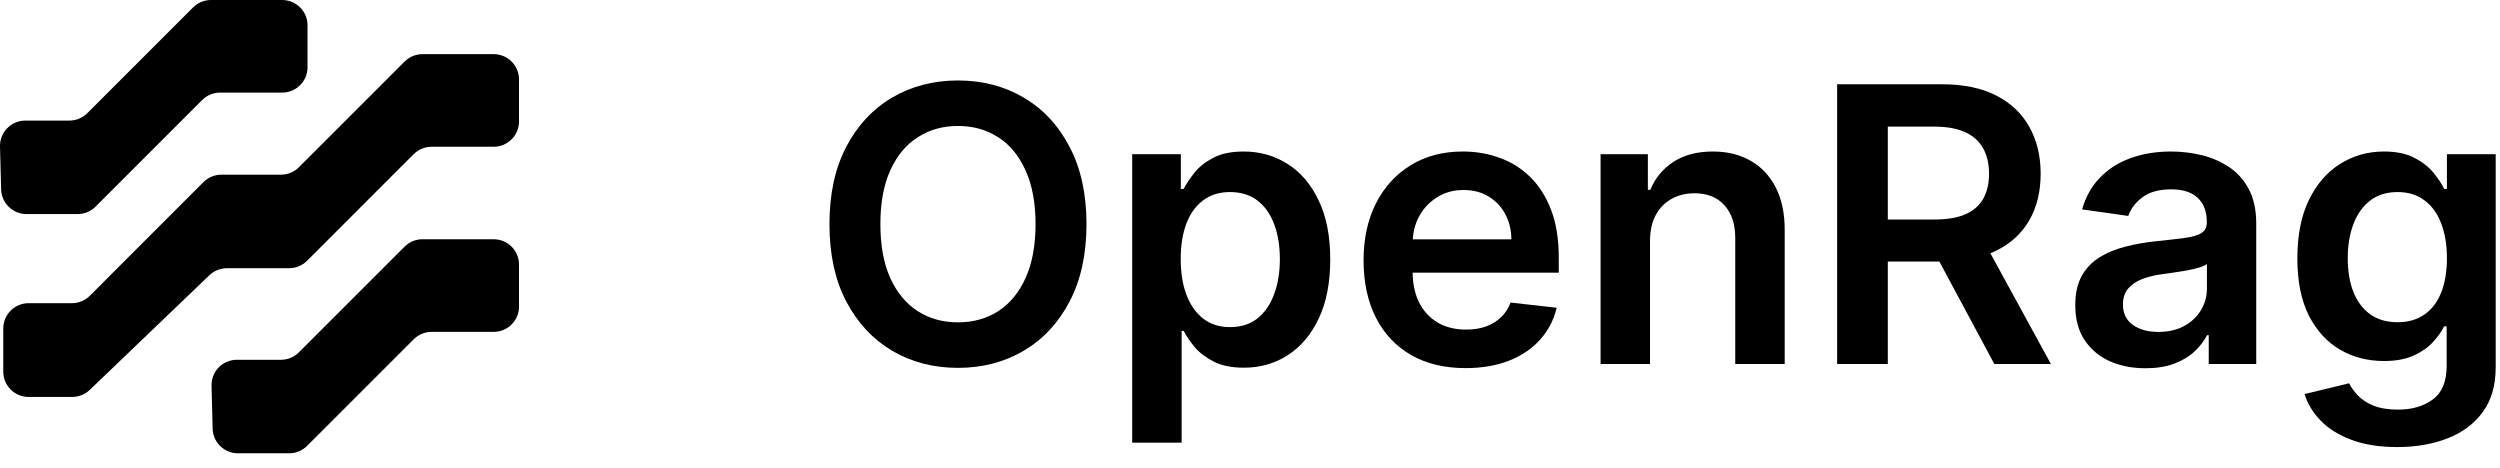
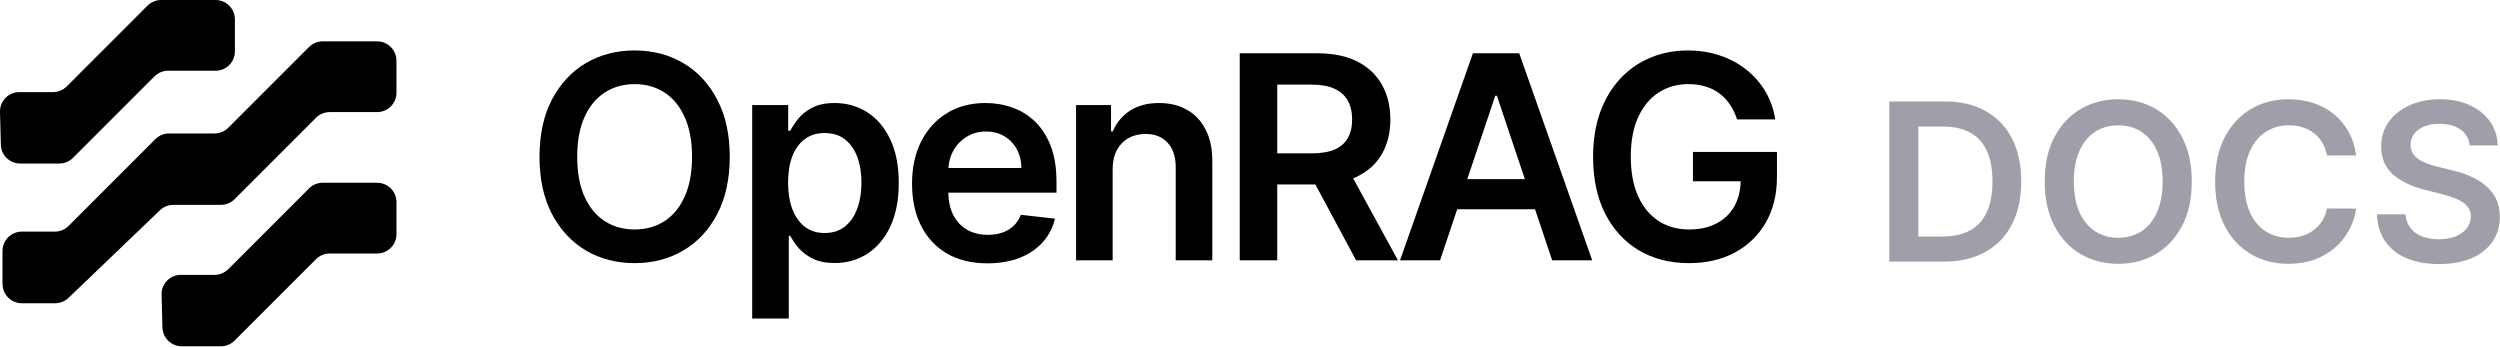
- <svg xmlns="http://www.w3.org/2000/svg" width="91" height="17" viewBox="0 0 91 17" fill="none">
-   <path d="M15.378 8.709H17.971C18.48 8.709 18.892 9.121 18.892 9.63V11.159C18.892 11.668 18.48 12.08 17.971 12.08H15.709C15.465 12.08 15.232 12.177 15.059 12.35L11.178 16.23C11.005 16.402 10.771 16.5 10.527 16.5H8.66C8.42 16.5 8.19 16.406 8.018 16.238C7.846 16.071 7.746 15.843 7.74 15.602L7.7 14.041C7.696 13.918 7.718 13.796 7.763 13.682C7.808 13.567 7.874 13.462 7.96 13.374C8.046 13.286 8.15 13.217 8.263 13.169C8.376 13.121 8.498 13.096 8.62 13.096H10.226C10.471 13.096 10.705 13 10.877 12.827L14.726 8.979C14.899 8.806 15.133 8.708 15.377 8.708L15.378 8.709Z" fill="#000000" />
-   <path fill-rule="evenodd" clip-rule="evenodd" d="M86.776 5.515C87.223 5.515 87.591 5.591 87.879 5.743C88.171 5.892 88.403 6.073 88.576 6.285C88.748 6.494 88.879 6.691 88.968 6.876H89.068V5.613H90.843V13.374C90.843 14.027 90.687 14.568 90.375 14.995C90.064 15.422 89.638 15.742 89.098 15.954C88.558 16.166 87.944 16.273 87.258 16.273C86.612 16.273 86.057 16.184 85.593 16.009C85.129 15.836 84.756 15.605 84.474 15.313C84.192 15.022 83.996 14.698 83.887 14.344L85.508 13.951C85.581 14.1 85.687 14.248 85.826 14.394C85.966 14.543 86.153 14.666 86.388 14.762C86.627 14.861 86.927 14.91 87.288 14.91C87.799 14.91 88.221 14.787 88.556 14.538C88.891 14.293 89.058 13.888 89.058 13.324V11.878H88.968C88.875 12.063 88.74 12.254 88.561 12.449C88.385 12.645 88.151 12.809 87.86 12.941C87.571 13.074 87.208 13.141 86.771 13.141C86.184 13.141 85.652 13.003 85.175 12.727C84.701 12.449 84.323 12.035 84.041 11.485C83.763 10.932 83.624 10.239 83.624 9.407C83.624 8.569 83.763 7.861 84.041 7.284C84.323 6.704 84.703 6.265 85.18 5.967C85.657 5.665 86.189 5.515 86.776 5.515ZM87.273 6.991C86.872 6.991 86.537 7.095 86.269 7.304C86 7.513 85.798 7.8 85.662 8.164C85.526 8.525 85.458 8.937 85.458 9.397C85.458 9.865 85.527 10.274 85.662 10.625C85.802 10.973 86.005 11.245 86.274 11.44C86.546 11.633 86.879 11.729 87.273 11.729C87.654 11.729 87.979 11.636 88.247 11.45C88.516 11.265 88.719 10.997 88.859 10.649C88.998 10.302 89.068 9.884 89.068 9.397C89.068 8.917 88.998 8.495 88.859 8.134C88.723 7.773 88.521 7.493 88.252 7.294C87.987 7.092 87.66 6.991 87.273 6.991Z" fill="#000000" />
-   <path fill-rule="evenodd" clip-rule="evenodd" d="M45.269 5.515C45.859 5.515 46.392 5.665 46.865 5.967C47.343 6.265 47.72 6.708 47.998 7.294C48.28 7.877 48.421 8.593 48.421 9.441C48.421 10.28 48.284 10.993 48.009 11.579C47.734 12.166 47.359 12.614 46.885 12.922C46.411 13.23 45.874 13.384 45.275 13.384C44.837 13.384 44.474 13.311 44.186 13.165C43.898 13.019 43.665 12.844 43.49 12.639C43.317 12.43 43.183 12.232 43.087 12.047H43.012V16.113H41.212V5.613H42.983V6.876H43.087C43.18 6.691 43.311 6.494 43.48 6.285C43.649 6.073 43.877 5.892 44.165 5.743C44.454 5.591 44.822 5.515 45.269 5.515ZM44.772 6.991C44.387 6.991 44.061 7.092 43.792 7.294C43.524 7.496 43.32 7.78 43.181 8.145C43.045 8.509 42.978 8.938 42.978 9.432C42.978 9.925 43.047 10.358 43.186 10.729C43.328 11.101 43.533 11.391 43.798 11.6C44.066 11.805 44.391 11.907 44.772 11.907C45.169 11.907 45.503 11.802 45.772 11.59C46.04 11.374 46.242 11.081 46.378 10.71C46.517 10.335 46.587 9.909 46.587 9.432C46.587 8.958 46.519 8.537 46.383 8.169C46.247 7.801 46.045 7.513 45.777 7.304C45.508 7.095 45.173 6.991 44.772 6.991Z" fill="#000000" />
-   <path d="M17.971 1.971C18.48 1.971 18.892 2.383 18.892 2.892V4.421C18.892 4.929 18.48 5.342 17.971 5.342H15.709C15.465 5.342 15.232 5.439 15.059 5.611L11.178 9.492C11.092 9.578 10.99 9.646 10.878 9.692C10.767 9.739 10.647 9.763 10.526 9.763H8.259C8.022 9.763 7.793 9.854 7.621 10.019L3.266 14.193C3.094 14.358 2.865 14.449 2.628 14.449H1.04C0.532 14.449 0.119 14.036 0.119 13.528V11.957C0.119 11.448 0.533 11.036 1.041 11.036H2.617C2.861 11.036 3.096 10.94 3.269 10.767L7.406 6.629C7.578 6.456 7.813 6.359 8.057 6.358H10.227C10.471 6.358 10.706 6.262 10.878 6.089L14.727 2.241C14.899 2.069 15.134 1.971 15.378 1.971H17.971Z" fill="#000000" />
-   <path fill-rule="evenodd" clip-rule="evenodd" d="M79.025 5.515C79.393 5.515 79.76 5.557 80.124 5.644C80.489 5.73 80.822 5.873 81.123 6.071C81.425 6.267 81.667 6.533 81.849 6.871C82.034 7.209 82.127 7.633 82.127 8.14V13.25H80.398V12.201H80.337C80.228 12.413 80.074 12.612 79.875 12.798C79.68 12.98 79.432 13.128 79.134 13.24C78.839 13.35 78.493 13.404 78.095 13.404C77.611 13.404 77.176 13.318 76.788 13.146C76.404 12.97 76.099 12.711 75.873 12.37C75.651 12.029 75.54 11.608 75.54 11.107C75.54 10.677 75.62 10.32 75.779 10.038C75.938 9.756 76.155 9.531 76.43 9.362C76.705 9.193 77.015 9.066 77.36 8.979C77.708 8.89 78.068 8.825 78.439 8.785C78.886 8.739 79.249 8.698 79.528 8.661C79.806 8.621 80.008 8.562 80.134 8.482C80.263 8.4 80.327 8.272 80.327 8.1V8.069C80.327 7.695 80.216 7.405 79.994 7.199C79.772 6.994 79.453 6.892 79.035 6.892C78.595 6.892 78.244 6.987 77.986 7.18C77.731 7.372 77.558 7.599 77.469 7.86L75.788 7.622C75.921 7.158 76.14 6.771 76.445 6.459C76.75 6.144 77.123 5.909 77.564 5.753C78.004 5.594 78.491 5.515 79.025 5.515ZM80.332 9.61C80.276 9.657 80.18 9.7 80.044 9.74C79.912 9.78 79.763 9.815 79.597 9.845C79.431 9.875 79.267 9.901 79.105 9.924C78.942 9.947 78.801 9.967 78.682 9.983C78.413 10.02 78.173 10.08 77.961 10.163C77.749 10.246 77.582 10.362 77.459 10.511C77.337 10.656 77.275 10.845 77.275 11.077C77.275 11.409 77.396 11.659 77.638 11.828C77.88 11.997 78.188 12.082 78.563 12.082C78.924 12.082 79.237 12.011 79.502 11.868C79.767 11.722 79.971 11.53 80.114 11.291C80.259 11.052 80.332 10.792 80.332 10.511V9.61Z" fill="#000000" />
-   <path fill-rule="evenodd" clip-rule="evenodd" d="M53.248 5.515C53.719 5.515 54.164 5.591 54.581 5.743C55.002 5.892 55.373 6.124 55.695 6.438C56.019 6.753 56.275 7.155 56.46 7.642C56.646 8.125 56.739 8.703 56.739 9.372V9.924H51.42C51.425 10.349 51.506 10.715 51.662 11.023C51.825 11.337 52.052 11.58 52.344 11.749C52.636 11.915 52.977 11.997 53.368 11.997C53.63 11.997 53.867 11.961 54.079 11.888C54.291 11.812 54.475 11.7 54.631 11.555C54.787 11.409 54.904 11.228 54.984 11.013L56.664 11.202C56.558 11.646 56.356 12.034 56.058 12.365C55.763 12.693 55.385 12.949 54.924 13.131C54.463 13.31 53.936 13.399 53.343 13.399C52.578 13.399 51.916 13.24 51.36 12.922C50.806 12.6 50.38 12.146 50.081 11.56C49.783 10.97 49.634 10.275 49.634 9.477C49.634 8.691 49.783 8.001 50.081 7.408C50.383 6.812 50.805 6.348 51.345 6.017C51.885 5.682 52.519 5.515 53.248 5.515ZM53.274 6.916C52.906 6.916 52.582 7.006 52.304 7.185C52.026 7.36 51.808 7.593 51.653 7.881C51.517 8.135 51.443 8.412 51.426 8.711H55.014C55.011 8.366 54.936 8.059 54.79 7.791C54.645 7.519 54.44 7.305 54.178 7.149C53.92 6.994 53.618 6.916 53.274 6.916Z" fill="#000000" />
-   <path fill-rule="evenodd" clip-rule="evenodd" d="M34.87 2.929C35.762 2.929 36.559 3.137 37.261 3.551C37.967 3.965 38.524 4.563 38.932 5.345C39.343 6.124 39.548 7.062 39.548 8.159C39.548 9.256 39.343 10.195 38.932 10.977C38.524 11.756 37.967 12.353 37.261 12.768C36.559 13.182 35.762 13.39 34.87 13.39C33.979 13.39 33.18 13.182 32.474 12.768C31.771 12.35 31.214 11.752 30.803 10.973C30.395 10.191 30.192 9.253 30.192 8.159C30.192 7.062 30.395 6.124 30.803 5.345C31.214 4.563 31.771 3.965 32.474 3.551C33.18 3.137 33.979 2.929 34.87 2.929ZM34.87 4.585C34.317 4.585 33.828 4.722 33.404 4.997C32.979 5.269 32.646 5.671 32.404 6.205C32.165 6.735 32.046 7.387 32.046 8.159C32.046 8.931 32.165 9.585 32.404 10.118C32.646 10.648 32.979 11.051 33.404 11.326C33.828 11.598 34.317 11.733 34.87 11.733C35.424 11.733 35.912 11.598 36.336 11.326C36.761 11.051 37.093 10.648 37.331 10.118C37.573 9.585 37.694 8.931 37.694 8.159C37.694 7.387 37.573 6.735 37.331 6.205C37.093 5.671 36.761 5.269 36.336 4.997C35.912 4.722 35.424 4.585 34.87 4.585Z" fill="#000000" />
-   <path d="M62.348 5.515C62.875 5.515 63.334 5.627 63.725 5.853C64.119 6.078 64.424 6.404 64.64 6.832C64.859 7.26 64.966 7.778 64.963 8.388V13.25H63.163V8.666C63.163 8.156 63.031 7.756 62.766 7.468C62.504 7.179 62.141 7.035 61.677 7.035C61.362 7.035 61.081 7.105 60.836 7.244C60.594 7.38 60.404 7.577 60.265 7.836C60.129 8.094 60.061 8.408 60.061 8.775V13.25H58.261V5.613H59.982V6.911H60.071C60.246 6.484 60.527 6.144 60.911 5.892C61.299 5.64 61.778 5.515 62.348 5.515Z" fill="#000000" />
-   <path fill-rule="evenodd" clip-rule="evenodd" d="M70.691 3.068C71.473 3.068 72.129 3.204 72.659 3.476C73.193 3.747 73.596 4.129 73.868 4.619C74.142 5.106 74.279 5.675 74.28 6.324C74.28 6.977 74.141 7.544 73.863 8.024C73.588 8.502 73.181 8.872 72.644 9.134C72.581 9.164 72.516 9.192 72.45 9.219L74.653 13.25H72.594L70.593 9.521H68.716V13.25H66.872V3.068H70.691ZM68.716 7.99H70.417C70.874 7.99 71.249 7.927 71.54 7.801C71.832 7.672 72.048 7.484 72.187 7.239C72.329 6.991 72.401 6.685 72.401 6.324C72.401 5.963 72.329 5.655 72.187 5.399C72.044 5.141 71.827 4.946 71.535 4.813C71.244 4.678 70.867 4.609 70.406 4.609H68.716V7.99Z" fill="#000000" />
-   <path d="M10.272 0C10.78 0 11.194 0.412 11.194 0.921V2.45C11.194 2.959 10.78 3.371 10.272 3.371H8.01C7.766 3.371 7.531 3.468 7.359 3.641L3.479 7.521C3.306 7.694 3.072 7.792 2.827 7.792H0.961C0.721 7.792 0.49 7.698 0.319 7.53C0.147 7.363 0.048 7.134 0.041 6.895L0 5.333C-0.003 5.21 0.019 5.088 0.064 4.974C0.109 4.859 0.176 4.755 0.262 4.667C0.348 4.579 0.45 4.509 0.564 4.461C0.677 4.413 0.798 4.389 0.921 4.389H2.527C2.771 4.389 3.005 4.291 3.178 4.119L7.027 0.271C7.112 0.185 7.214 0.117 7.325 0.07C7.437 0.024 7.557 0 7.678 0H10.272Z" fill="#000000" />
+ <svg xmlns="http://www.w3.org/2000/svg" width="1335" height="185" viewBox="0 0 1335 185" fill="none">
+   <path d="M172.336 97.595H201.395C207.095 97.595 211.713 102.212 211.713 107.912V125.055C211.713 130.755 207.095 135.372 201.395 135.372H176.05C173.312 135.372 170.687 136.462 168.752 138.397L125.259 181.883C123.324 183.819 120.699 184.908 117.961 184.908H97.053C91.461 184.908 86.88 180.449 86.736 174.856L86.285 157.354C86.134 151.554 90.795 146.765 96.602 146.765H114.598C117.337 146.765 119.961 145.675 121.897 143.739L165.023 100.613C166.959 98.677 169.583 97.588 172.322 97.588L172.336 97.595Z" fill="black" />
+   <path d="M201.395 22.083C207.095 22.083 211.713 26.7 211.713 32.4V49.543C211.713 55.243 207.095 59.86 201.395 59.86H176.05C173.312 59.86 170.687 60.95 168.752 62.886L125.259 106.378C123.324 108.314 120.699 109.403 117.961 109.403H92.558C89.898 109.403 87.339 110.429 85.418 112.271L36.591 159.061C34.67 160.903 32.11 161.929 29.45 161.929H11.655C5.955 161.929 1.338 157.304 1.338 151.611V133.995C1.338 128.295 5.955 123.679 11.655 123.679H29.321C32.06 123.679 34.684 122.588 36.62 120.652L82.987 74.286C84.923 72.35 87.547 71.26 90.286 71.26H114.598C117.337 71.26 119.961 70.17 121.897 68.234L165.023 25.108C166.959 23.173 169.583 22.083 172.322 22.083H201.395Z" fill="black" />
+   <path d="M115.114 0C120.814 0 125.431 4.617 125.431 10.317V27.46C125.431 33.16 120.814 37.777 115.114 37.777H89.769C87.03 37.777 84.406 38.867 82.47 40.803L38.978 84.295C37.042 86.231 34.418 87.32 31.679 87.32H10.773C5.181 87.32 0.599 82.861 0.456 77.269L0.004 59.768C-0.147 53.967 4.513 49.185 10.321 49.185H28.317C31.056 49.185 33.68 48.095 35.616 46.159L78.742 3.033C80.678 1.097 83.302 0.007 86.041 0.007L86.055 0H115.114Z" fill="black" />
+   <path fill-rule="evenodd" clip-rule="evenodd" d="M445.716 55.012C452.121 55.012 457.897 56.648 463.043 59.923C468.225 63.161 472.327 67.966 475.35 74.335C478.408 80.668 479.937 88.441 479.938 97.653C479.938 106.757 478.445 114.494 475.458 120.863C472.471 127.233 468.405 132.091 463.259 135.438C458.113 138.784 452.284 140.457 445.771 140.457C441.021 140.457 437.08 139.665 433.949 138.082C430.819 136.499 428.3 134.591 426.393 132.36C424.521 130.093 423.064 127.953 422.021 125.938H421.211V170.091H401.671V56.091H420.887V69.801H422.021C423.028 67.786 424.449 65.645 426.284 63.378C428.119 61.075 430.603 59.114 433.733 57.494C436.864 55.839 440.858 55.012 445.716 55.012ZM440.318 71.043C436.144 71.043 432.599 72.14 429.685 74.335C426.77 76.53 424.557 79.607 423.046 83.565C421.571 87.524 420.833 92.184 420.833 97.546C420.833 102.907 421.588 107.604 423.1 111.634C424.647 115.664 426.861 118.812 429.739 121.079C432.654 123.31 436.18 124.426 440.318 124.426C444.637 124.426 448.253 123.275 451.168 120.972C454.083 118.633 456.278 115.448 457.753 111.418C459.264 107.352 460.02 102.728 460.021 97.546C460.021 92.4 459.283 87.829 457.808 83.835C456.332 79.841 454.136 76.71 451.222 74.443C448.307 72.176 444.672 71.043 440.318 71.043Z" fill="black" />
+   <path fill-rule="evenodd" clip-rule="evenodd" d="M526.27 55.012C531.379 55.012 536.201 55.839 540.735 57.494C545.305 59.113 549.336 61.632 552.826 65.051C556.353 68.469 559.124 72.824 561.139 78.113C563.154 83.367 564.162 89.629 564.162 96.897V102.89H506.411C506.469 107.504 507.347 111.48 509.051 114.818C510.814 118.237 513.28 120.864 516.446 122.699C519.613 124.498 523.319 125.397 527.565 125.397C530.408 125.397 532.981 125.002 535.284 124.21C537.587 123.382 539.584 122.177 541.275 120.594C542.967 119.01 544.244 117.049 545.107 114.71L563.353 116.762C562.201 121.584 560.005 125.793 556.767 129.392C553.564 132.954 549.462 135.725 544.46 137.704C539.458 139.647 533.736 140.619 527.295 140.619C518.983 140.619 511.804 138.892 505.759 135.438C499.749 131.947 495.125 127.017 491.887 120.647C488.648 114.242 487.028 106.704 487.028 98.031C487.028 89.503 488.648 82.018 491.887 75.577C495.161 69.1 499.731 64.061 505.597 60.463C511.462 56.829 518.353 55.012 526.27 55.012ZM526.54 70.233C522.546 70.233 519.036 71.204 516.014 73.147C512.991 75.055 510.635 77.574 508.943 80.704C507.466 83.465 506.636 86.471 506.448 89.719H545.432C545.396 85.977 544.586 82.648 543.003 79.733C541.42 76.783 539.206 74.461 536.363 72.769C533.557 71.078 530.282 70.234 526.54 70.233Z" fill="black" />
+   <path fill-rule="evenodd" clip-rule="evenodd" d="M338.89 26.943C348.569 26.943 357.224 29.192 364.853 33.69C372.517 38.188 378.562 44.684 382.988 53.176C387.45 61.632 389.682 71.817 389.682 83.728C389.682 95.638 387.45 105.84 382.988 114.332C378.562 122.788 372.517 129.267 364.853 133.765C357.224 138.263 348.569 140.512 338.89 140.512C329.21 140.512 320.537 138.263 312.872 133.765C305.243 129.231 299.198 122.735 294.736 114.278C290.31 105.786 288.097 95.602 288.097 83.728C288.097 71.817 290.31 61.632 294.736 53.176C299.198 44.684 305.244 38.188 312.872 33.69C320.537 29.192 329.21 26.943 338.89 26.943ZM338.89 44.918C332.88 44.918 327.572 46.411 322.966 49.398C318.36 52.348 314.743 56.721 312.116 62.515C309.525 68.272 308.23 75.343 308.23 83.728C308.23 92.112 309.525 99.201 312.116 104.994C314.743 110.752 318.36 115.124 322.966 118.11C327.572 121.061 332.88 122.537 338.89 122.537C344.899 122.537 350.207 121.061 354.812 118.11C359.418 115.124 363.018 110.752 365.608 104.994C368.235 99.201 369.549 92.112 369.549 83.728C369.549 75.343 368.235 68.272 365.608 62.515C363.017 56.721 359.419 52.348 354.812 49.398C350.207 46.411 344.899 44.918 338.89 44.918Z" fill="black" />
+   <path d="M901.341 26.943C907.458 26.943 913.162 27.842 918.452 29.642C923.742 31.405 928.438 33.925 932.54 37.199C936.678 40.474 940.079 44.36 942.742 48.858C945.405 53.356 947.15 58.322 947.978 63.756H927.574C926.675 60.841 925.433 58.232 923.85 55.929C922.302 53.59 920.431 51.593 918.236 49.938C916.077 48.282 913.594 47.041 910.787 46.213C907.98 45.349 904.922 44.918 901.611 44.918C895.674 44.918 890.384 46.411 885.742 49.398C881.1 52.384 877.447 56.775 874.784 62.568C872.157 68.326 870.844 75.343 870.844 83.619C870.844 91.968 872.157 99.038 874.784 104.832C877.411 110.626 881.064 115.034 885.742 118.057C890.42 121.043 895.854 122.537 902.043 122.537C907.657 122.537 912.515 121.457 916.617 119.298C920.755 117.139 923.94 114.08 926.171 110.122C928.304 106.303 929.414 101.859 929.508 96.79H904.04V81.137H948.896V94.415C948.895 103.879 946.88 112.066 942.85 118.975C938.819 125.884 933.278 131.21 926.225 134.952C919.172 138.659 911.075 140.512 901.935 140.512C891.751 140.512 882.809 138.226 875.108 133.656C867.444 129.05 861.452 122.519 857.134 114.062C852.852 105.57 850.711 95.494 850.711 83.835C850.711 74.911 851.97 66.94 854.489 59.923C857.044 52.906 860.607 46.95 865.177 42.057C869.747 37.127 875.108 33.384 881.262 30.829C887.415 28.238 894.108 26.943 901.341 26.943Z" fill="black" />
+   <path d="M618.981 55.012C624.703 55.012 629.687 56.235 633.934 58.682C638.216 61.129 641.526 64.673 643.865 69.315C646.24 73.957 647.41 79.589 647.374 86.21V139H627.834V89.233C627.834 83.692 626.394 79.355 623.516 76.225C620.673 73.094 616.732 71.528 611.694 71.528C608.276 71.528 605.235 72.285 602.572 73.796C599.946 75.271 597.877 77.412 596.365 80.219C594.89 83.026 594.152 86.427 594.152 90.421V139H574.612V56.091H593.288V70.179H594.26C596.167 65.537 599.208 61.848 603.382 59.113C607.592 56.379 612.792 55.012 618.981 55.012Z" fill="black" />
+   <path fill-rule="evenodd" clip-rule="evenodd" d="M703.476 28.454C711.968 28.454 719.093 29.93 724.851 32.881C730.644 35.832 735.016 39.97 737.967 45.296C740.953 50.586 742.447 56.757 742.447 63.81C742.447 70.898 740.936 77.052 737.913 82.269C734.926 87.451 730.518 91.464 724.688 94.307C724.005 94.635 723.304 94.944 722.584 95.234L746.495 139H724.148L702.424 98.517H682.047V139H662.021V28.454H703.476ZM682.047 81.892H700.507C705.473 81.892 709.539 81.208 712.706 79.841C715.873 78.437 718.211 76.404 719.723 73.741C721.27 71.042 722.044 67.732 722.044 63.81C722.044 59.887 721.27 56.54 719.723 53.77C718.175 50.963 715.818 48.84 712.651 47.4C709.485 45.925 705.4 45.188 700.398 45.188H682.047V81.892Z" fill="black" />
+   <path fill-rule="evenodd" clip-rule="evenodd" d="M850.232 139H828.857L819.698 111.741H778.139L768.996 139H747.621L786.539 28.454H811.261L850.232 139ZM783.533 95.656H814.294L799.332 51.125H798.468L783.533 95.656Z" fill="black" />
+   <path d="M1037.86 139.705H1008.9V54.169H1038.44C1046.93 54.169 1054.22 55.882 1060.31 59.307C1066.43 62.703 1071.13 67.59 1074.41 73.966C1077.7 80.343 1079.34 87.972 1079.34 96.854C1079.34 105.764 1077.68 113.421 1074.37 119.825C1071.09 126.229 1066.34 131.143 1060.14 134.568C1053.96 137.993 1046.54 139.705 1037.86 139.705ZM1024.38 126.299H1037.11C1043.06 126.299 1048.02 125.213 1052 123.041C1055.98 120.841 1058.97 117.57 1060.98 113.226C1062.98 108.854 1063.98 103.397 1063.98 96.854C1063.98 90.311 1062.98 84.881 1060.98 80.565C1058.97 76.222 1056.01 72.978 1052.09 70.834C1048.19 68.662 1043.35 67.576 1037.56 67.576H1024.38V126.299Z" fill="#9F9FA9" />
+   <path d="M1170.41 96.937C1170.41 106.154 1168.69 114.047 1165.24 120.618C1161.82 127.162 1157.14 132.174 1151.22 135.654C1145.32 139.134 1138.63 140.875 1131.15 140.875C1123.66 140.875 1116.96 139.134 1111.03 135.654C1105.13 132.146 1100.46 127.12 1097.01 120.577C1093.59 114.006 1091.88 106.126 1091.88 96.937C1091.88 87.721 1093.59 79.841 1097.01 73.298C1100.46 66.727 1105.13 61.701 1111.03 58.221C1116.96 54.74 1123.66 53 1131.15 53C1138.63 53 1145.32 54.74 1151.22 58.221C1157.14 61.701 1161.82 66.727 1165.24 73.298C1168.69 79.841 1170.41 87.721 1170.41 96.937ZM1154.85 96.937C1154.85 90.45 1153.83 84.978 1151.8 80.523C1149.8 76.041 1147.02 72.658 1143.46 70.374C1139.9 68.063 1135.79 66.908 1131.15 66.908C1126.5 66.908 1122.4 68.063 1118.83 70.374C1115.27 72.658 1112.48 76.041 1110.45 80.523C1108.44 84.978 1107.44 90.45 1107.44 96.937C1107.44 103.425 1108.44 108.91 1110.45 113.393C1112.48 117.848 1115.27 121.231 1118.83 123.542C1122.4 125.825 1126.5 126.967 1131.15 126.967C1135.79 126.967 1139.9 125.825 1143.46 123.542C1147.02 121.231 1149.8 117.848 1151.8 113.393C1153.83 108.91 1154.85 103.425 1154.85 96.937Z" fill="#9F9FA9" />
+   <path d="M1258.2 83.029H1242.6C1242.15 80.468 1241.33 78.198 1240.14 76.222C1238.94 74.217 1237.45 72.518 1235.67 71.126C1233.89 69.734 1231.86 68.69 1229.58 67.994C1227.32 67.27 1224.89 66.908 1222.27 66.908C1217.63 66.908 1213.51 68.077 1209.92 70.416C1206.33 72.727 1203.52 76.124 1201.49 80.607C1199.46 85.062 1198.45 90.505 1198.45 96.937C1198.45 103.481 1199.46 108.994 1201.49 113.477C1203.55 117.931 1206.36 121.301 1209.92 123.584C1213.51 125.839 1217.61 126.967 1222.23 126.967C1224.79 126.967 1227.19 126.633 1229.41 125.964C1231.66 125.268 1233.68 124.252 1235.46 122.916C1237.27 121.579 1238.79 119.936 1240.01 117.987C1241.26 116.038 1242.12 113.811 1242.6 111.305L1258.2 111.388C1257.62 115.453 1256.35 119.268 1254.41 122.832C1252.49 126.396 1249.97 129.542 1246.85 132.271C1243.74 134.972 1240.09 137.088 1235.92 138.619C1231.75 140.123 1227.12 140.875 1222.02 140.875C1214.51 140.875 1207.81 139.134 1201.91 135.654C1196.01 132.174 1191.37 127.148 1187.97 120.577C1184.58 114.006 1182.88 106.126 1182.88 96.937C1182.88 87.721 1184.59 79.841 1188.01 73.298C1191.44 66.727 1196.1 61.701 1201.99 58.221C1207.89 54.74 1214.57 53 1222.02 53C1226.78 53 1231.21 53.668 1235.29 55.005C1239.38 56.341 1243.03 58.304 1246.23 60.894C1249.43 63.455 1252.06 66.602 1254.12 70.333C1256.2 74.036 1257.57 78.268 1258.2 83.029Z" fill="#9F9FA9" />
+   <path d="M1318.83 77.683C1318.44 74.036 1316.8 71.196 1313.91 69.163C1311.04 67.131 1307.31 66.114 1302.72 66.114C1299.49 66.114 1296.73 66.602 1294.42 67.576C1292.11 68.551 1290.34 69.873 1289.12 71.544C1287.89 73.215 1287.27 75.122 1287.24 77.266C1287.24 79.048 1287.64 80.593 1288.45 81.902C1289.28 83.21 1290.41 84.324 1291.83 85.243C1293.25 86.134 1294.82 86.886 1296.55 87.498C1298.27 88.111 1300.01 88.626 1301.76 89.044L1309.77 91.048C1313 91.8 1316.1 92.817 1319.08 94.097C1322.08 95.378 1324.77 96.993 1327.13 98.942C1329.53 100.891 1331.42 103.244 1332.81 106C1334.2 108.757 1334.9 111.987 1334.9 115.69C1334.9 120.702 1333.62 125.115 1331.06 128.93C1328.5 132.716 1324.8 135.682 1319.96 137.826C1315.14 139.942 1309.31 141 1302.47 141C1295.82 141 1290.05 139.97 1285.15 137.909C1280.28 135.849 1276.47 132.842 1273.72 128.888C1270.99 124.934 1269.52 120.117 1269.29 114.437H1284.53C1284.75 117.416 1285.67 119.894 1287.28 121.871C1288.89 123.848 1290.99 125.324 1293.58 126.299C1296.2 127.273 1299.12 127.76 1302.35 127.76C1305.71 127.76 1308.66 127.259 1311.19 126.257C1313.75 125.227 1315.76 123.807 1317.2 121.997C1318.65 120.159 1319.39 118.015 1319.41 115.565C1319.39 113.337 1318.73 111.5 1317.45 110.052C1316.17 108.576 1314.38 107.351 1312.07 106.376C1309.79 105.374 1307.12 104.483 1304.06 103.703L1294.33 101.197C1287.29 99.388 1281.73 96.645 1277.64 92.97C1273.58 89.266 1271.55 84.352 1271.55 78.226C1271.55 73.187 1272.91 68.773 1275.64 64.987C1278.39 61.2 1282.13 58.263 1286.86 56.174C1291.59 54.058 1296.95 53 1302.93 53C1308.99 53 1314.31 54.058 1318.87 56.174C1323.46 58.263 1327.06 61.172 1329.68 64.903C1332.29 68.606 1333.64 72.867 1333.73 77.683H1318.83Z" fill="#9F9FA9" />
</svg>
